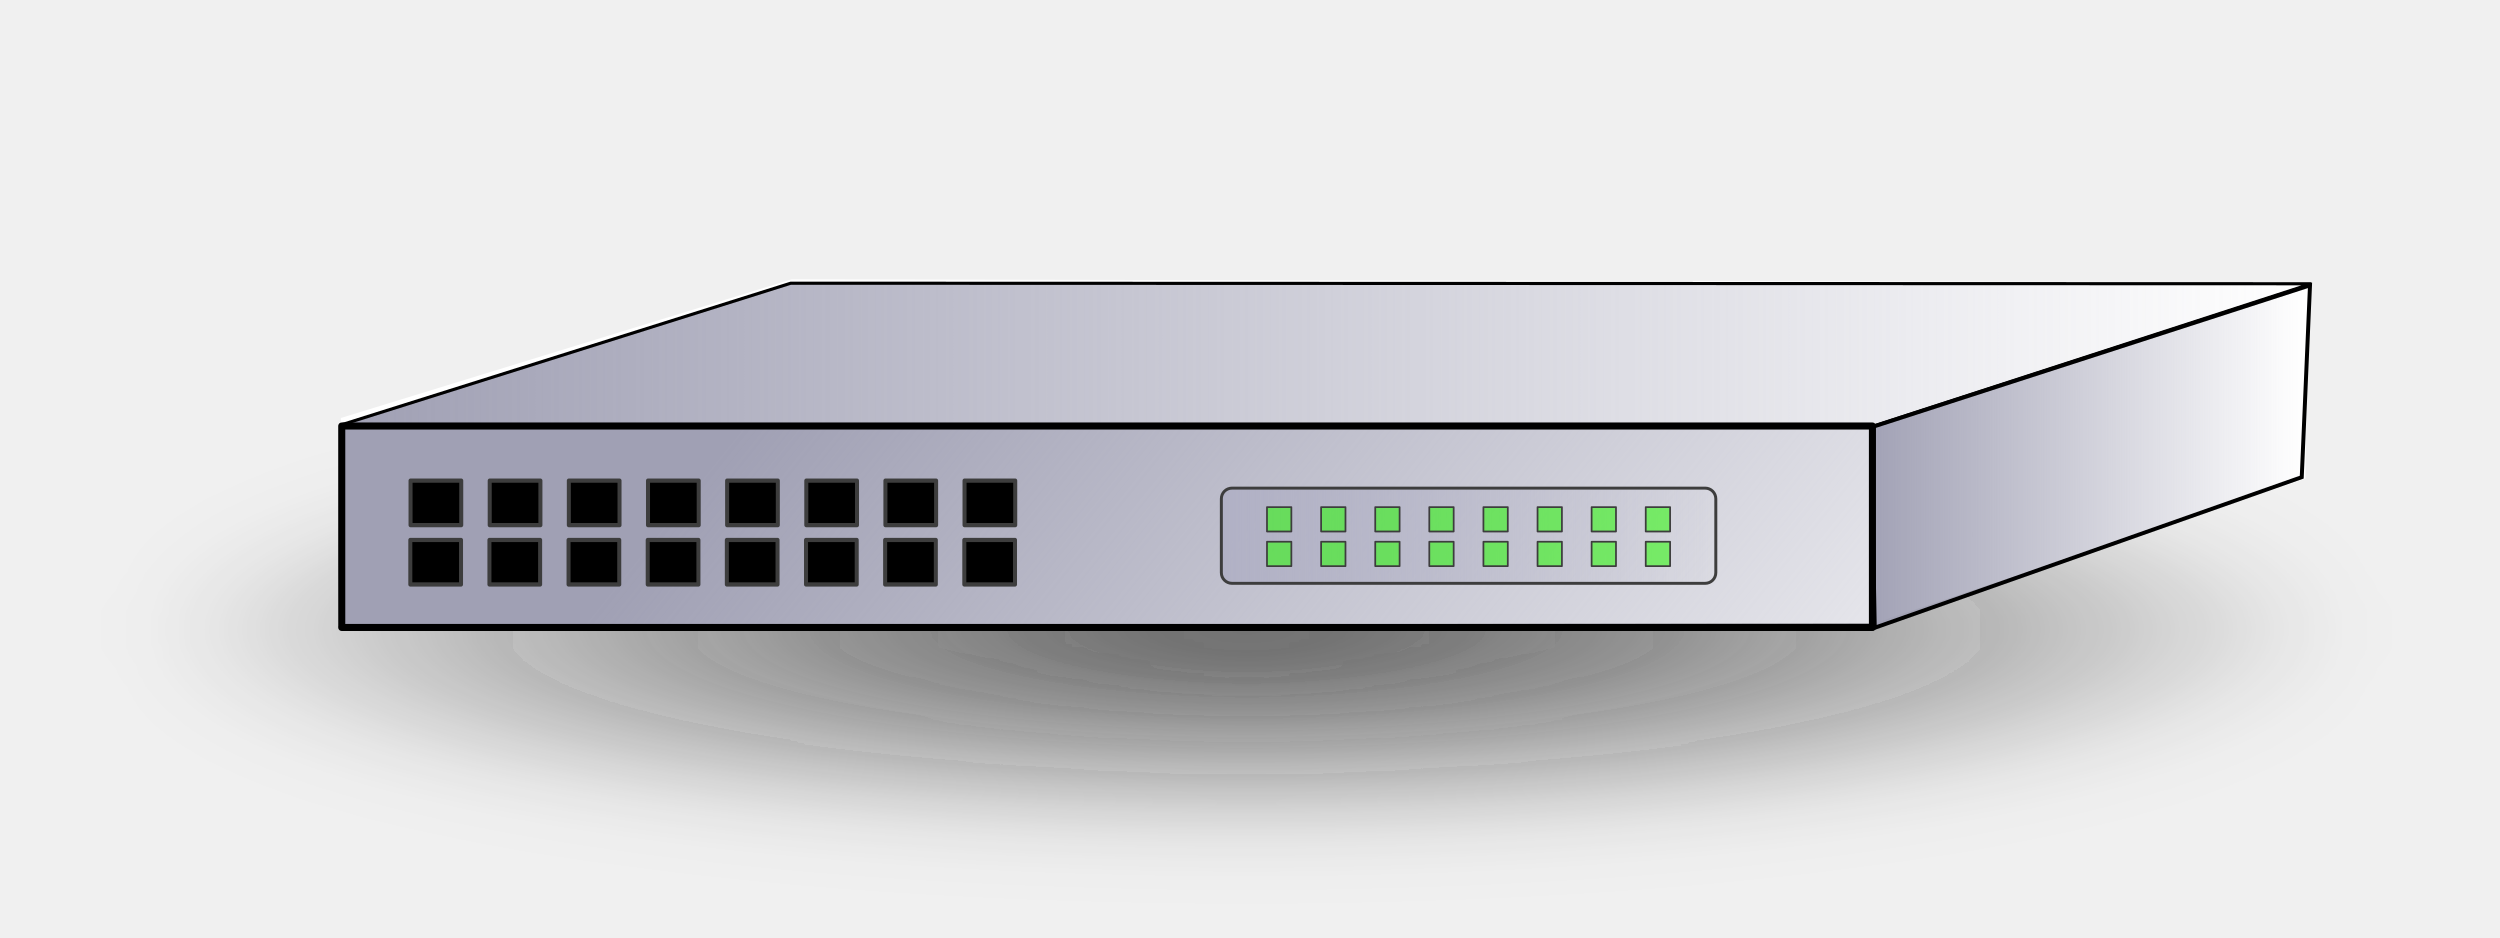
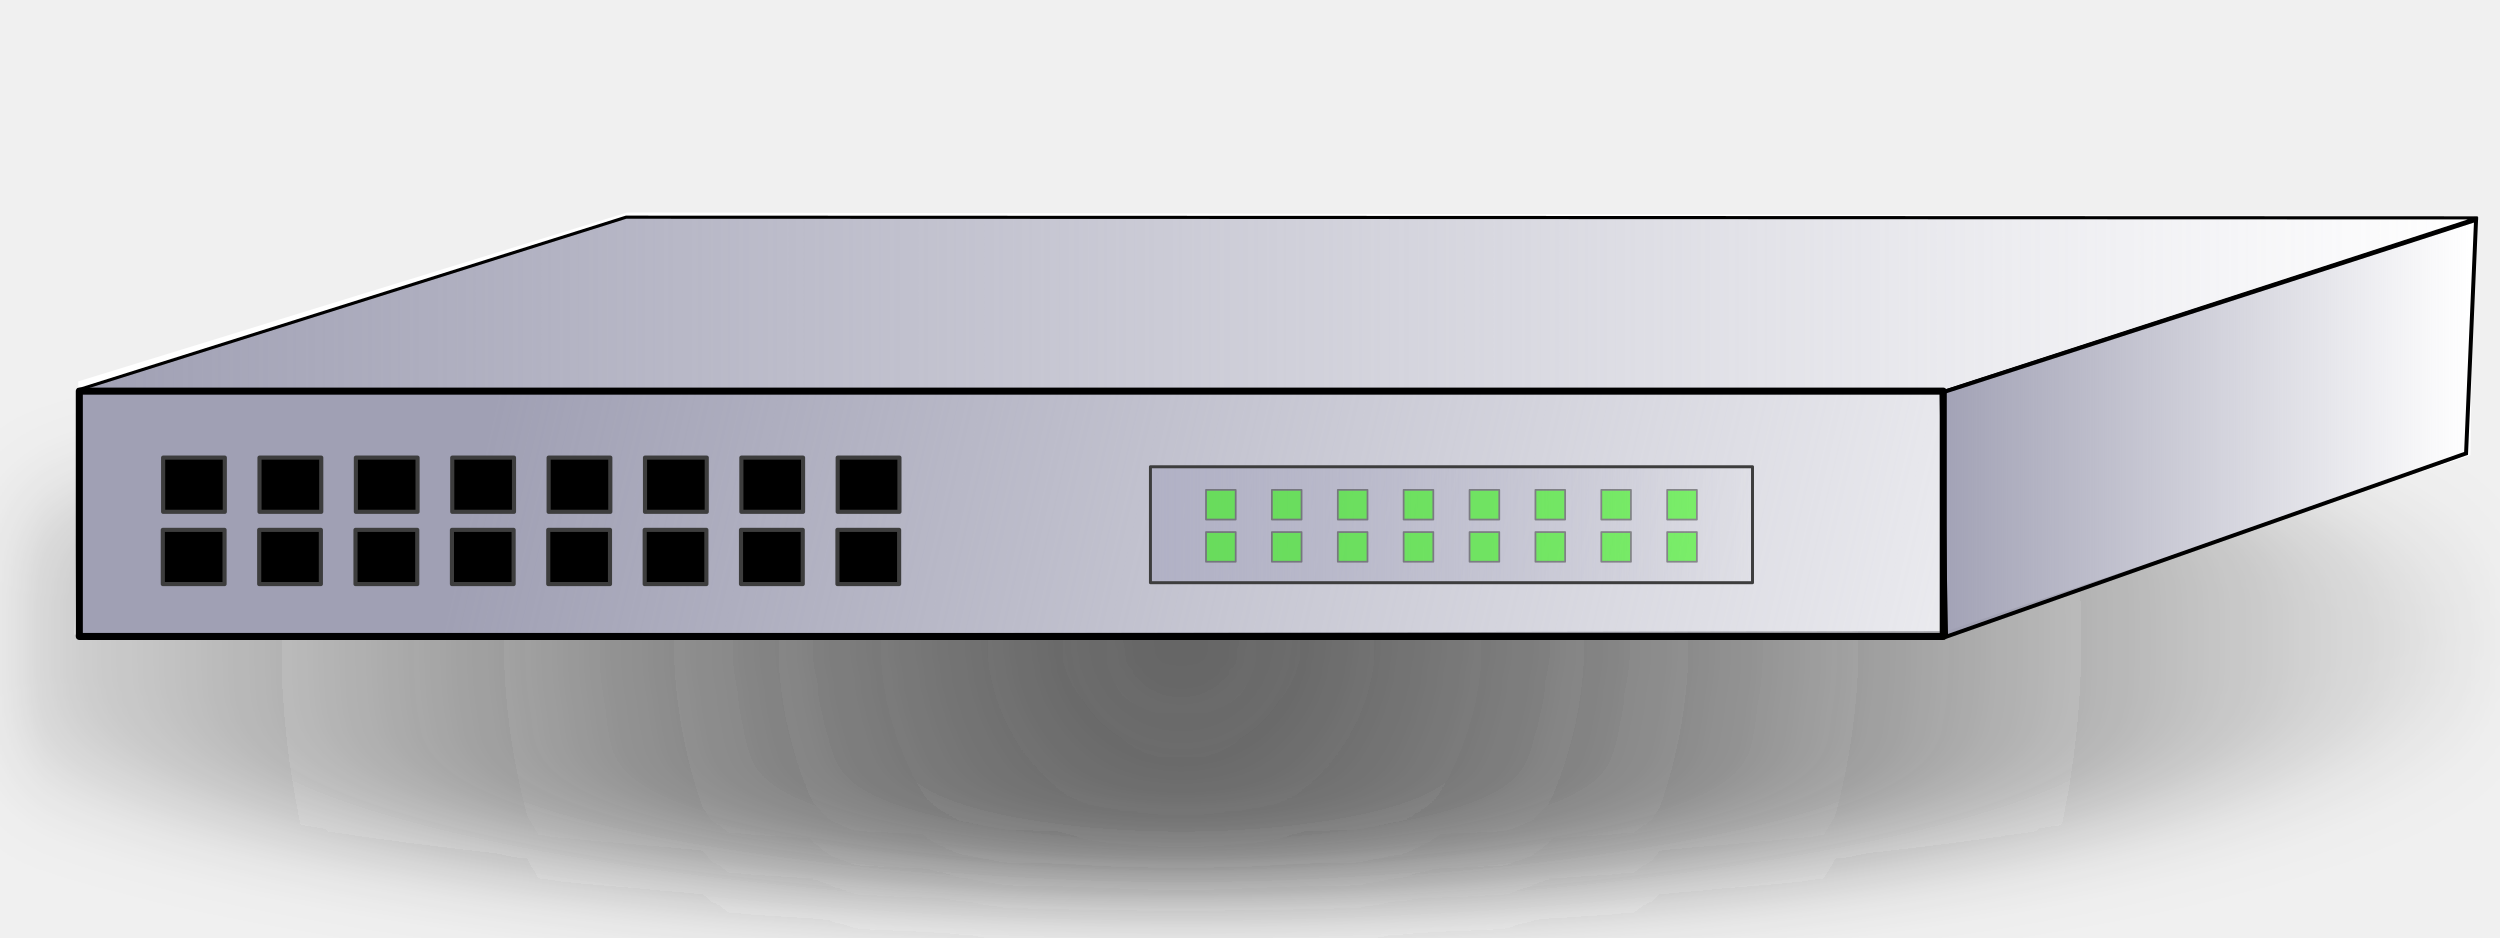
- <svg xmlns="http://www.w3.org/2000/svg" id="svg2" viewBox="0 0 400 150" version="1.0">
-   <defs id="defs4">
-     <linearGradient id="linearGradient5019" y2="405.05" gradientUnits="userSpaceOnUse" x2="353.98" gradientTransform="matrix(1.5443 0 0 .82685 -200.61 -195.21)" y1="338.02" x1="198.41">
-       <stop id="stop5015" style="stop-color:#a0a0b4" offset="0" />
-       <stop id="stop5017" style="stop-color:#a0a0b4;stop-opacity:0" offset="1" />
+ <svg xmlns="http://www.w3.org/2000/svg" version="1.2" baseProfile="tiny-ps" viewBox="0 0 400 150" width="400" height="150">
+   <defs>
+     <filter x="-50%" y="-50%" width="200%" height="200%" id="flt1">
+       <feGaussianBlur stdDeviation="7.372" />
+     </filter>
+     <radialGradient id="grd1" gradientUnits="userSpaceOnUse" cx="188.996" cy="102.215" r="216.774">
+       <stop offset="0" stop-color="#343434" />
+       <stop offset="1" stop-color="#000000" stop-opacity="0" />
+     </radialGradient>
+     <linearGradient id="grd2" gradientUnits="userSpaceOnUse" x1="11.978" y1="48.75" x2="396.555" y2="48.75">
+       <stop offset="0" stop-color="#a0a0b4" />
+       <stop offset="1" stop-color="#a0a0b4" stop-opacity="0" />
    </linearGradient>
-     <linearGradient id="linearGradient7651" y2="654.38" gradientUnits="userSpaceOnUse" x2="571.71" gradientTransform="matrix(.52132 0 0 .098422 71.87 -7.5997)" y1="654.38" x1="-34.1">
-       <stop id="stop7647" style="stop-color:#a0a0b4" offset="0" />
-       <stop id="stop7649" style="stop-color:#a0a0b4;stop-opacity:0" offset="1" />
+     <linearGradient id="grd3" gradientUnits="userSpaceOnUse" x1="308.977" y1="67.89" x2="395.068" y2="67.89">
+       <stop offset="0" stop-color="#a0a0b4" />
+       <stop offset="1" stop-color="#a0a0b4" stop-opacity="0" />
    </linearGradient>
-     <linearGradient id="linearGradient7661" y2="327.91" gradientUnits="userSpaceOnUse" x2="545.49" gradientTransform="matrix(.83049 0 0 .4852 -84.331 -86.578)" y1="327.91" x1="460.36">
-       <stop id="stop7657" style="stop-color:#a0a0b4" offset="0" />
-       <stop id="stop7659" style="stop-color:#a0a0b4;stop-opacity:0" offset="1" />
+     <linearGradient id="grd4" gradientUnits="userSpaceOnUse" x1="74.935" y1="82.208" x2="367.485" y2="149.697">
+       <stop offset="0" stop-color="#a0a0b4" />
+       <stop offset="1" stop-color="#a0a0b4" stop-opacity="0" />
    </linearGradient>
-     <linearGradient id="linearGradient7880" y2="311.77" gradientUnits="userSpaceOnUse" x2="393.57" gradientTransform="matrix(.80151 0 0 .83481 58.418 50.055)" y1="311.77" x1="294.29">
-       <stop id="stop7799" style="stop-color:#b1b1c5" offset="0" />
-       <stop id="stop7801" style="stop-color:#b1b1c5;stop-opacity:0" offset="1" />
+     <linearGradient id="grd5" gradientUnits="userSpaceOnUse" x1="183.782" y1="83.951" x2="280.68" y2="83.951">
+       <stop offset="0" stop-color="#b1b1c5" />
+       <stop offset="1" stop-color="#b1b1c5" stop-opacity="0" />
    </linearGradient>
-     <radialGradient id="radialGradient8480" gradientUnits="userSpaceOnUse" cy="210.17" cx="219.33" gradientTransform="matrix(1 0 0 .17319 0 173.77)" r="76.311">
-       <stop id="stop8474" style="stop-color:#343434" offset="0" />
-       <stop id="stop8476" style="stop-color:#000000;stop-opacity:0" offset="1" />
-     </radialGradient>
-     <filter id="filter8502" height="1.462" width="1.079" y="-.231" x="-.039">
-       <feGaussianBlur id="feGaussianBlur8504" stdDeviation="2.492" />
-     </filter>
  </defs>
+   <style>
+ 		tspan { white-space:pre }
+ 		.shp0 { opacity: 0.761;filter: url(#flt1);fill: url(#grd1) } 
+ 		.shp1 { fill: #ffffff } 
+ 		.shp2 { fill: url(#grd2);stroke: #000000;stroke-width: 0.5 } 
+ 		.shp3 { fill: url(#grd3);stroke: #000000;stroke-width: 0.635 } 
+ 		.shp4 { fill: url(#grd4);stroke: #000000;stroke-linejoin:round;stroke-width: 1.13 } 
+ 		.shp5 { fill: #000000;stroke: #3d3d3d;stroke-linejoin:round;stroke-width: 0.661 } 
+ 		.shp6 { fill: url(#grd5);stroke: #3d3d3d;stroke-linejoin:round;stroke-width: 0.476 } 
+ 		.shp7 { opacity: 0.533;fill: #27ff00;stroke: #3d3d3d;stroke-linejoin:round;stroke-width: 0.281 } 
+ 	</style>
  <g id="layer1">
-     <path id="path8470" style="opacity:.759;filter:url(#filter8502);fill:url(#radialGradient8480)" d="m295.37 210.17a76.037 12.943 0 1 1 -152.08 0 76.037 12.943 0 1 1 152.08 0z" transform="matrix(2.3328 0 0 2.5264 -312.19 -430.26)" />
-     <path id="path8508" style="fill-rule:evenodd;fill:#ffffff" d="m54.544 66.88l72.106-22.187 242.67 0.462-0.46 31.432-68.87 23.112-245.91 0.461 0.464-33.28z" />
-     <path id="path7643" style="fill-rule:evenodd;stroke:#000000;stroke-width:.5;fill:url(#linearGradient7651)" d="m126.52 45.313l243.29 0.087-70.45 22.899-244.94-0.265 72.1-22.721z" />
-     <path id="path7653" style="fill-rule:evenodd;stroke:#000000;stroke-width:.635px;fill:url(#linearGradient7661)" d="m299.96 100.44l68.32-24.097 1.32-30.69-70.23 22.726 0.59 32.061z" />
-     <rect id="rect5011" style="stroke-linejoin:round;stroke:#000000;stroke-width:1.13;fill:url(#linearGradient5019)" height="32.228" width="244.91" y="68.164" x="54.679" />
-     <g id="g7785" transform="matrix(.94963 0 0 1.0004 -102.17 -226.61)">
-       <rect id="rect7663" style="stroke-linejoin:round;stroke:#3d3d3d;stroke-width:0.678;fill:#000000" height="7.117" width="8.541" y="303.39" x="176.76" />
-       <rect id="rect7745" style="stroke-linejoin:round;stroke:#3d3d3d;stroke-width:0.678;fill:#000000" height="7.117" width="8.541" y="303.39" x="190.1" />
-       <rect id="rect7747" style="stroke-linejoin:round;stroke:#3d3d3d;stroke-width:0.678;fill:#000000" height="7.117" width="8.541" y="303.39" x="270.1" />
-       <rect id="rect7749" style="stroke-linejoin:round;stroke:#3d3d3d;stroke-width:0.678;fill:#000000" height="7.117" width="8.541" y="303.39" x="256.77" />
-       <rect id="rect7751" style="stroke-linejoin:round;stroke:#3d3d3d;stroke-width:0.678;fill:#000000" height="7.117" width="8.541" y="303.39" x="243.44" />
-       <rect id="rect7753" style="stroke-linejoin:round;stroke:#3d3d3d;stroke-width:0.678;fill:#000000" height="7.117" width="8.541" y="303.39" x="230.1" />
-       <rect id="rect7755" style="stroke-linejoin:round;stroke:#3d3d3d;stroke-width:0.678;fill:#000000" height="7.117" width="8.541" y="303.39" x="216.77" />
-       <rect id="rect7757" style="stroke-linejoin:round;stroke:#3d3d3d;stroke-width:0.678;fill:#000000" height="7.117" width="8.541" y="303.39" x="203.43" />
+     <path id="path8470" class="shp0" d="M405 102.22C404.99 112.78 382.23 122.9 341.73 130.37C301.22 137.84 246.28 142.03 189 142.03C131.71 142.03 76.77 137.84 36.26 130.37C-4.24 122.9 -27 112.78 -27 102.22C-27 91.66 -4.24 81.53 36.26 74.06C76.77 66.59 131.71 62.4 189 62.4C246.28 62.4 301.22 66.59 341.73 74.06C382.23 81.53 404.99 91.66 404.99 102.22L405 102.22Z" />
+     <path id="path8508" fill-rule="evenodd" class="shp1" d="M12.53 61.02L100.33 34L395.83 34.56L395.27 72.84L311.41 100.98L11.96 101.54L12.53 61.02L12.53 61.02Z" />
+     <path id="path7643" fill-rule="evenodd" class="shp2" d="M100.17 34.75L396.43 34.86L310.64 62.75L12.38 62.42L100.17 34.75L100.17 34.75Z" />
+     <path id="path7653" fill-rule="evenodd" class="shp3" d="M311.37 101.88L394.57 72.54L396.17 35.17L310.65 62.84L311.37 101.88L311.37 101.88Z" />
+     <path id="rect5011" class="shp4" d="M12.69 62.58L310.92 62.58L310.92 101.83L12.69 101.83L12.69 62.58Z" />
+     <g id="g7785">
+       <path id="rect7663" class="shp5" d="M26.1 73.22L35.97 73.22L35.97 81.89L26.1 81.89L26.1 73.22Z" />
+       <path id="rect7745" class="shp5" d="M41.52 73.22L51.4 73.22L51.4 81.89L41.52 81.89L41.52 73.22Z" />
+       <path id="rect7747" class="shp5" d="M134.03 73.22L143.91 73.22L143.91 81.89L134.03 81.89L134.03 73.22Z" />
+       <path id="rect7749" class="shp5" d="M118.62 73.22L128.49 73.22L128.49 81.89L118.62 81.89L118.62 73.22Z" />
+       <path id="rect7751" class="shp5" d="M103.2 73.22L113.08 73.22L113.08 81.89L103.2 81.89L103.2 73.22Z" />
+       <path id="rect7753" class="shp5" d="M87.78 73.22L97.65 73.22L97.65 81.89L87.78 81.89L87.78 73.22Z" />
+       <path id="rect7755" class="shp5" d="M72.36 73.22L82.24 73.22L82.24 81.89L72.36 81.89L72.36 73.22Z" />
+       <path id="rect7757" class="shp5" d="M56.94 73.22L66.81 73.22L66.81 81.89L56.94 81.89L56.94 73.22Z" />
    </g>
-     <g id="g7775" transform="matrix(.94963 0 0 1.0004 -102.5 -226.71)">
-       <rect id="rect7759" style="stroke-linejoin:round;stroke:#3d3d3d;stroke-width:0.678;fill:#000000" height="7.117" width="8.541" y="312.98" x="177.07" />
-       <rect id="rect7761" style="stroke-linejoin:round;stroke:#3d3d3d;stroke-width:0.678;fill:#000000" height="7.117" width="8.541" y="312.98" x="190.4" />
-       <rect id="rect7763" style="stroke-linejoin:round;stroke:#3d3d3d;stroke-width:0.678;fill:#000000" height="7.117" width="8.541" y="312.98" x="270.41" />
-       <rect id="rect7765" style="stroke-linejoin:round;stroke:#3d3d3d;stroke-width:0.678;fill:#000000" height="7.117" width="8.541" y="312.98" x="257.07" />
-       <rect id="rect7767" style="stroke-linejoin:round;stroke:#3d3d3d;stroke-width:0.678;fill:#000000" height="7.117" width="8.541" y="312.98" x="243.74" />
-       <rect id="rect7769" style="stroke-linejoin:round;stroke:#3d3d3d;stroke-width:0.678;fill:#000000" height="7.117" width="8.541" y="312.98" x="230.4" />
-       <rect id="rect7771" style="stroke-linejoin:round;stroke:#3d3d3d;stroke-width:0.678;fill:#000000" height="7.117" width="8.541" y="312.98" x="217.07" />
-       <rect id="rect7773" style="stroke-linejoin:round;stroke:#3d3d3d;stroke-width:0.678;fill:#000000" height="7.117" width="8.541" y="312.98" x="203.73" />
+     <g id="g7775">
+       <path id="rect7759" class="shp5" d="M26.05 84.78L35.93 84.78L35.93 93.45L26.05 93.45L26.05 84.78Z" />
+       <path id="rect7761" class="shp5" d="M41.47 84.78L51.34 84.78L51.34 93.45L41.47 93.45L41.47 84.78Z" />
+       <path id="rect7763" class="shp5" d="M133.99 84.78L143.86 84.78L143.86 93.45L133.99 93.45L133.99 84.78Z" />
+       <path id="rect7765" class="shp5" d="M118.56 84.78L128.44 84.78L128.44 93.45L118.56 93.45L118.56 84.78Z" />
+       <path id="rect7767" class="shp5" d="M103.15 84.78L113.02 84.78L113.02 93.45L103.15 93.45L103.15 84.78Z" />
+       <path id="rect7769" class="shp5" d="M87.72 84.78L97.6 84.78L97.6 93.45L87.72 93.45L87.72 84.78Z" />
+       <path id="rect7771" class="shp5" d="M72.31 84.78L82.18 84.78L82.18 93.45L72.31 93.45L72.31 84.78Z" />
+       <path id="rect7773" class="shp5" d="M56.88 84.78L66.76 84.78L66.76 93.45L56.88 93.45L56.88 84.78Z" />
    </g>
-     <g id="g7859" transform="translate(-99.113 -224.61)">
-       <rect id="rect7795" style="stroke-linejoin:round;stroke:#3d3d3d;stroke-width:.476;fill:url(#linearGradient7880)" ry="1.701" height="15.233" width="79.112" y="302.71" x="294.53" />
-       <g id="g7831" transform="translate(.47078)">
-         <rect id="rect7805" style="stroke-linejoin:round;fill-opacity:.534;stroke:#3d3d3d;stroke-width:.281;fill:#27ff00" height="3.899" width="3.899" y="305.75" x="301.36" />
-         <rect id="rect7817" style="stroke-linejoin:round;fill-opacity:.534;stroke:#3d3d3d;stroke-width:.281;fill:#27ff00" height="3.899" width="3.899" y="305.75" x="310.02" />
-         <rect id="rect7819" style="stroke-linejoin:round;fill-opacity:.534;stroke:#3d3d3d;stroke-width:.281;fill:#27ff00" height="3.899" width="3.899" y="305.75" x="318.68" />
-         <rect id="rect7821" style="stroke-linejoin:round;fill-opacity:.534;stroke:#3d3d3d;stroke-width:.281;fill:#27ff00" height="3.899" width="3.899" y="305.75" x="327.33" />
-         <rect id="rect7823" style="stroke-linejoin:round;fill-opacity:.534;stroke:#3d3d3d;stroke-width:.281;fill:#27ff00" height="3.899" width="3.899" y="305.75" x="335.99" />
-         <rect id="rect7825" style="stroke-linejoin:round;fill-opacity:.534;stroke:#3d3d3d;stroke-width:.281;fill:#27ff00" height="3.899" width="3.899" y="305.75" x="344.65" />
-         <rect id="rect7827" style="stroke-linejoin:round;fill-opacity:.534;stroke:#3d3d3d;stroke-width:.281;fill:#27ff00" height="3.899" width="3.899" y="305.75" x="353.3" />
-         <rect id="rect7829" style="stroke-linejoin:round;fill-opacity:.534;stroke:#3d3d3d;stroke-width:.281;fill:#27ff00" height="3.899" width="3.899" y="305.75" x="361.96" />
+     <g id="g7859">
+       <path id="rect7795" class="shp6" d="M184.07 74.68L280.4 74.68L280.4 93.23L184.07 93.23L184.07 74.68Z" />
+       <g id="g7831">
+         <path id="rect7805" class="shp7" d="M192.96 78.38L197.71 78.38L197.71 83.13L192.96 83.13L192.96 78.38Z" />
+         <path id="rect7817" class="shp7" d="M203.5 78.38L208.25 78.38L208.25 83.13L203.5 83.13L203.5 78.38Z" />
+         <path id="rect7819" class="shp7" d="M214.05 78.38L218.8 78.38L218.8 83.13L214.05 83.13L214.05 78.38Z" />
+         <path id="rect7821" class="shp7" d="M224.58 78.38L229.33 78.38L229.33 83.13L224.58 83.13L224.58 78.38Z" />
+         <path id="rect7823" class="shp7" d="M235.13 78.38L239.88 78.38L239.88 83.13L235.13 83.13L235.13 78.38Z" />
+         <path id="rect7825" class="shp7" d="M245.67 78.38L250.42 78.38L250.42 83.13L245.67 83.13L245.67 78.38Z" />
+         <path id="rect7827" class="shp7" d="M256.21 78.38L260.95 78.38L260.95 83.13L256.21 83.13L256.21 78.38Z" />
+         <path id="rect7829" class="shp7" d="M266.75 78.38L271.5 78.38L271.5 83.13L266.75 83.13L266.75 78.38Z" />
      </g>
-       <g id="g7841" transform="translate(.47078 5.5397)">
-         <rect id="rect7843" style="stroke-linejoin:round;fill-opacity:.534;stroke:#3d3d3d;stroke-width:.281;fill:#27ff00" height="3.899" width="3.899" y="305.75" x="301.36" />
-         <rect id="rect7845" style="stroke-linejoin:round;fill-opacity:.534;stroke:#3d3d3d;stroke-width:.281;fill:#27ff00" height="3.899" width="3.899" y="305.75" x="310.02" />
-         <rect id="rect7847" style="stroke-linejoin:round;fill-opacity:.534;stroke:#3d3d3d;stroke-width:.281;fill:#27ff00" height="3.899" width="3.899" y="305.75" x="318.68" />
-         <rect id="rect7849" style="stroke-linejoin:round;fill-opacity:.534;stroke:#3d3d3d;stroke-width:.281;fill:#27ff00" height="3.899" width="3.899" y="305.75" x="327.33" />
-         <rect id="rect7851" style="stroke-linejoin:round;fill-opacity:.534;stroke:#3d3d3d;stroke-width:.281;fill:#27ff00" height="3.899" width="3.899" y="305.75" x="335.99" />
-         <rect id="rect7853" style="stroke-linejoin:round;fill-opacity:.534;stroke:#3d3d3d;stroke-width:.281;fill:#27ff00" height="3.899" width="3.899" y="305.75" x="344.65" />
-         <rect id="rect7855" style="stroke-linejoin:round;fill-opacity:.534;stroke:#3d3d3d;stroke-width:.281;fill:#27ff00" height="3.899" width="3.899" y="305.75" x="353.3" />
-         <rect id="rect7857" style="stroke-linejoin:round;fill-opacity:.534;stroke:#3d3d3d;stroke-width:.281;fill:#27ff00" height="3.899" width="3.899" y="305.75" x="361.96" />
+       <g id="g7841">
+         <path id="rect7843" class="shp7" d="M192.96 85.13L197.71 85.13L197.71 89.88L192.96 89.88L192.96 85.13Z" />
+         <path id="rect7845" class="shp7" d="M203.5 85.13L208.25 85.13L208.25 89.88L203.5 89.88L203.5 85.13Z" />
+         <path id="rect7847" class="shp7" d="M214.05 85.13L218.8 85.13L218.8 89.88L214.05 89.88L214.05 85.13Z" />
+         <path id="rect7849" class="shp7" d="M224.58 85.13L229.33 85.13L229.33 89.88L224.58 89.88L224.58 85.13Z" />
+         <path id="rect7851" class="shp7" d="M235.13 85.13L239.88 85.13L239.88 89.88L235.13 89.88L235.13 85.13Z" />
+         <path id="rect7853" class="shp7" d="M245.67 85.13L250.42 85.13L250.42 89.88L245.67 89.88L245.67 85.13Z" />
+         <path id="rect7855" class="shp7" d="M256.21 85.13L260.95 85.13L260.95 89.88L256.21 89.88L256.21 85.13Z" />
+         <path id="rect7857" class="shp7" d="M266.75 85.13L271.5 85.13L271.5 89.88L266.75 89.88L266.75 85.13Z" />
      </g>
    </g>
  </g>
</svg>
